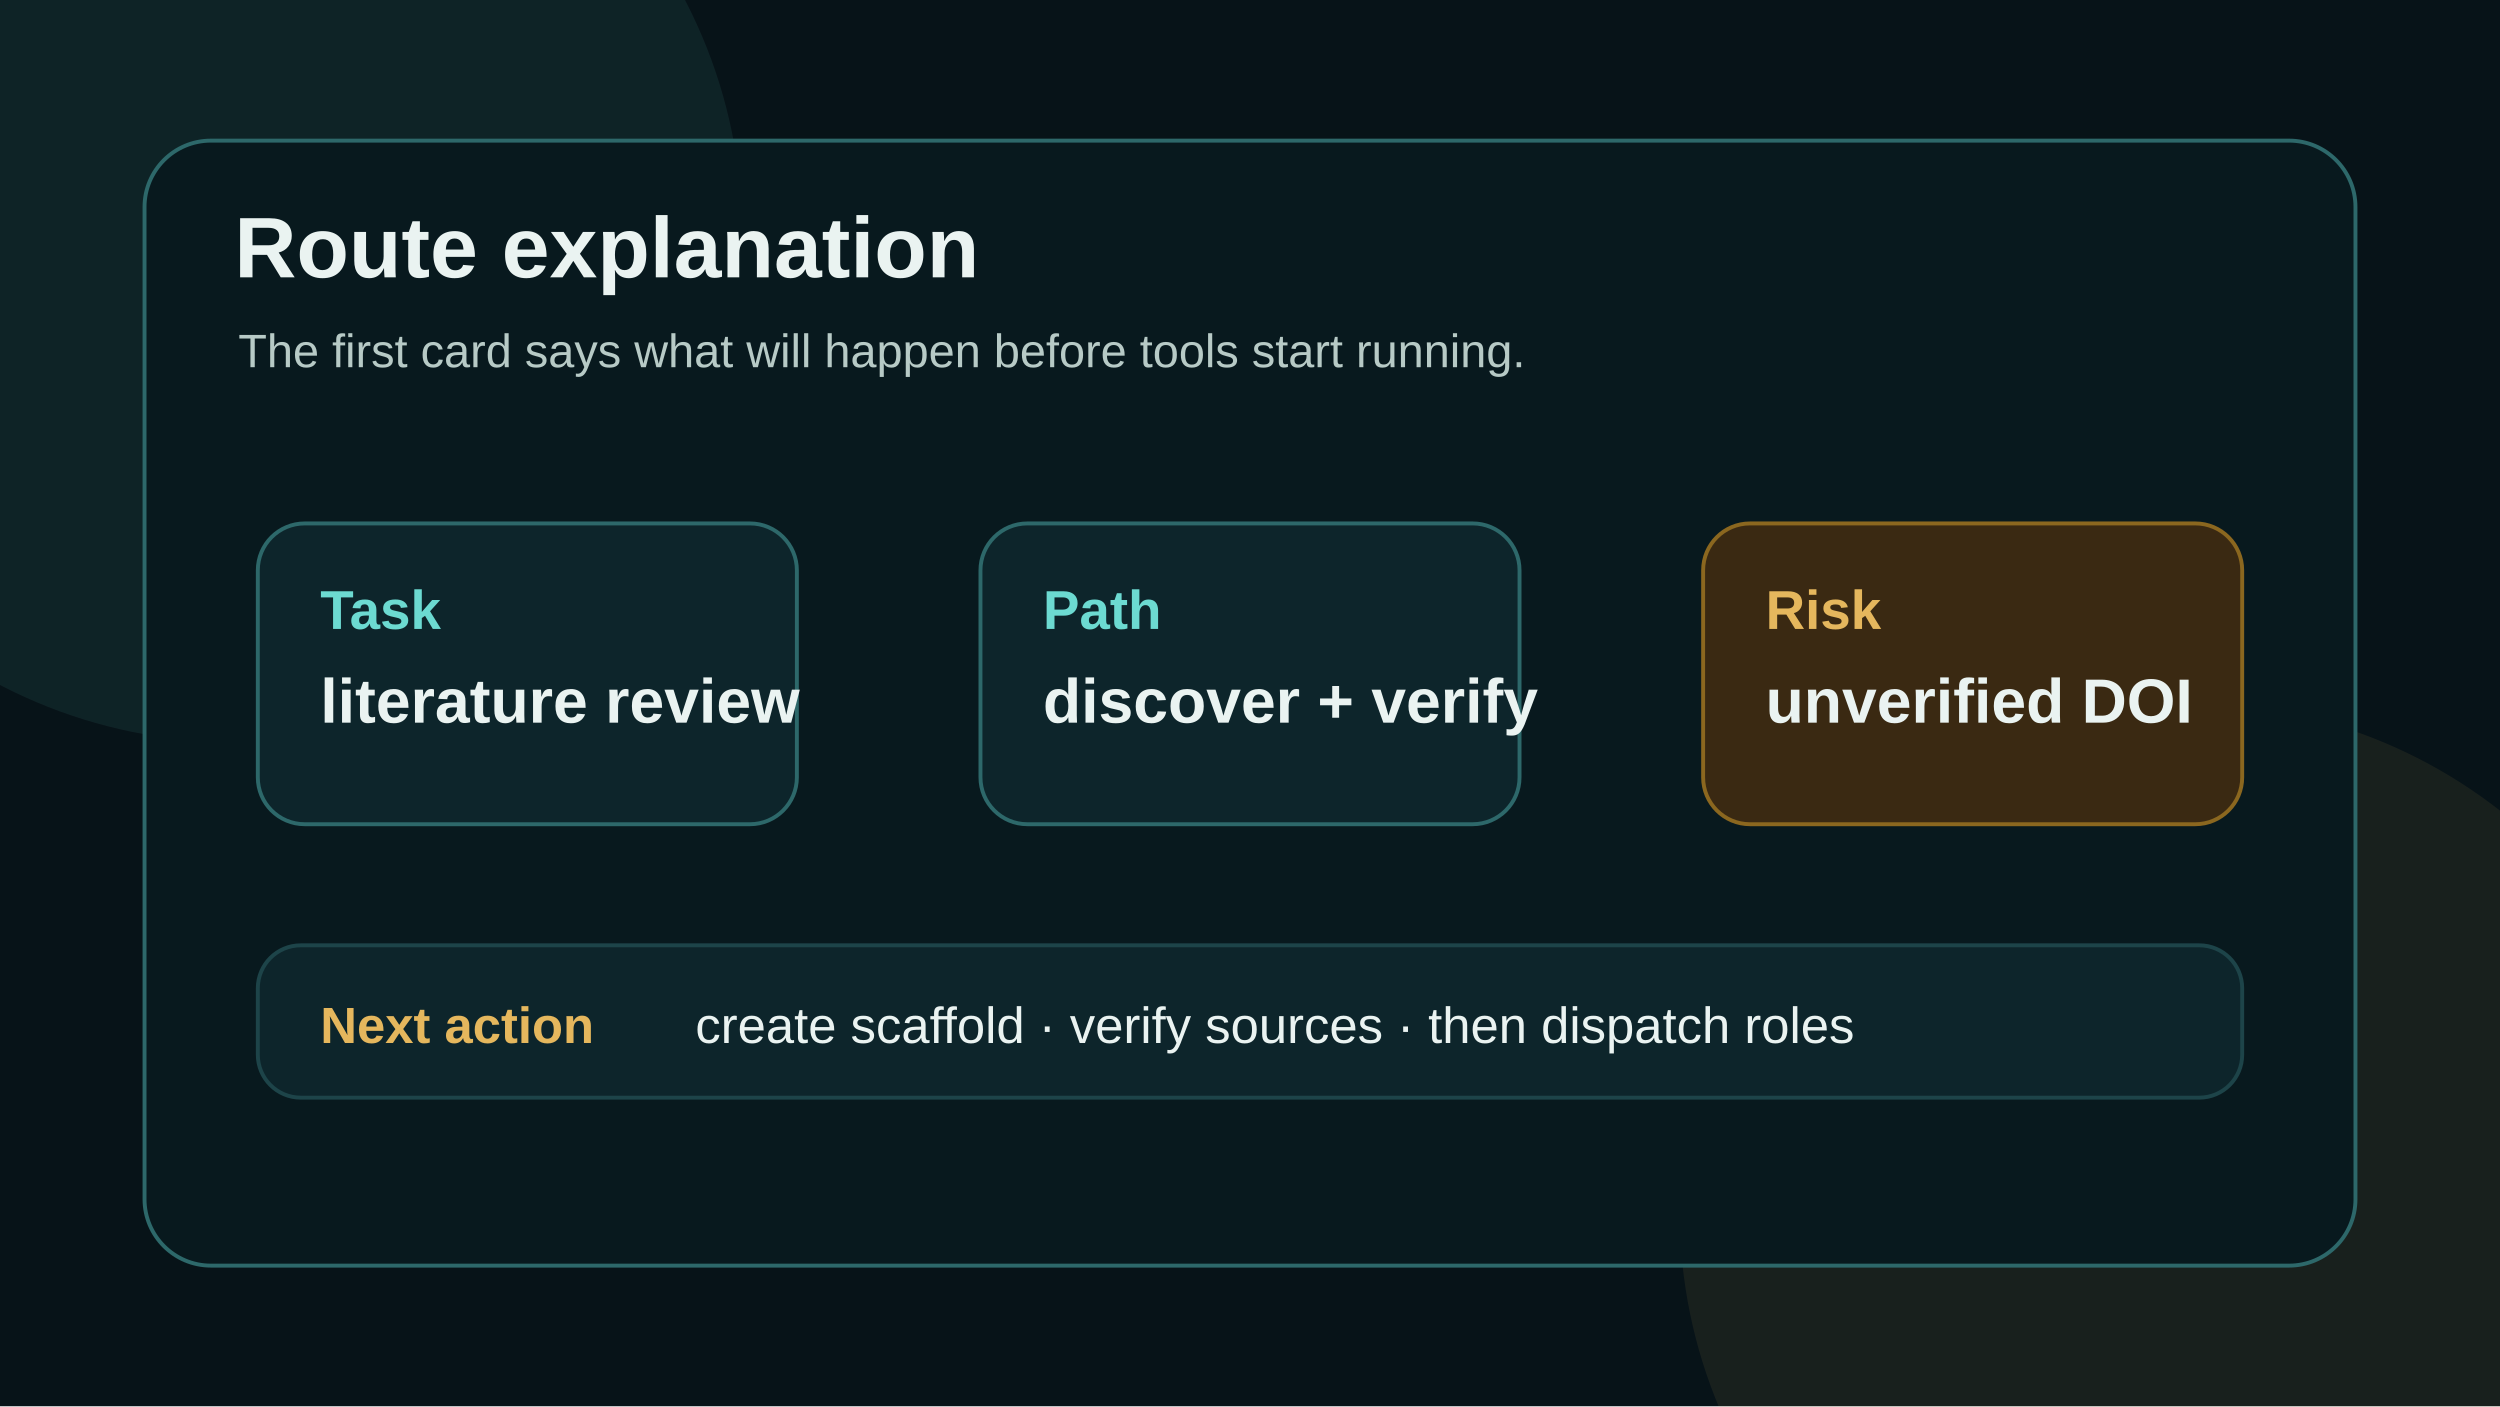
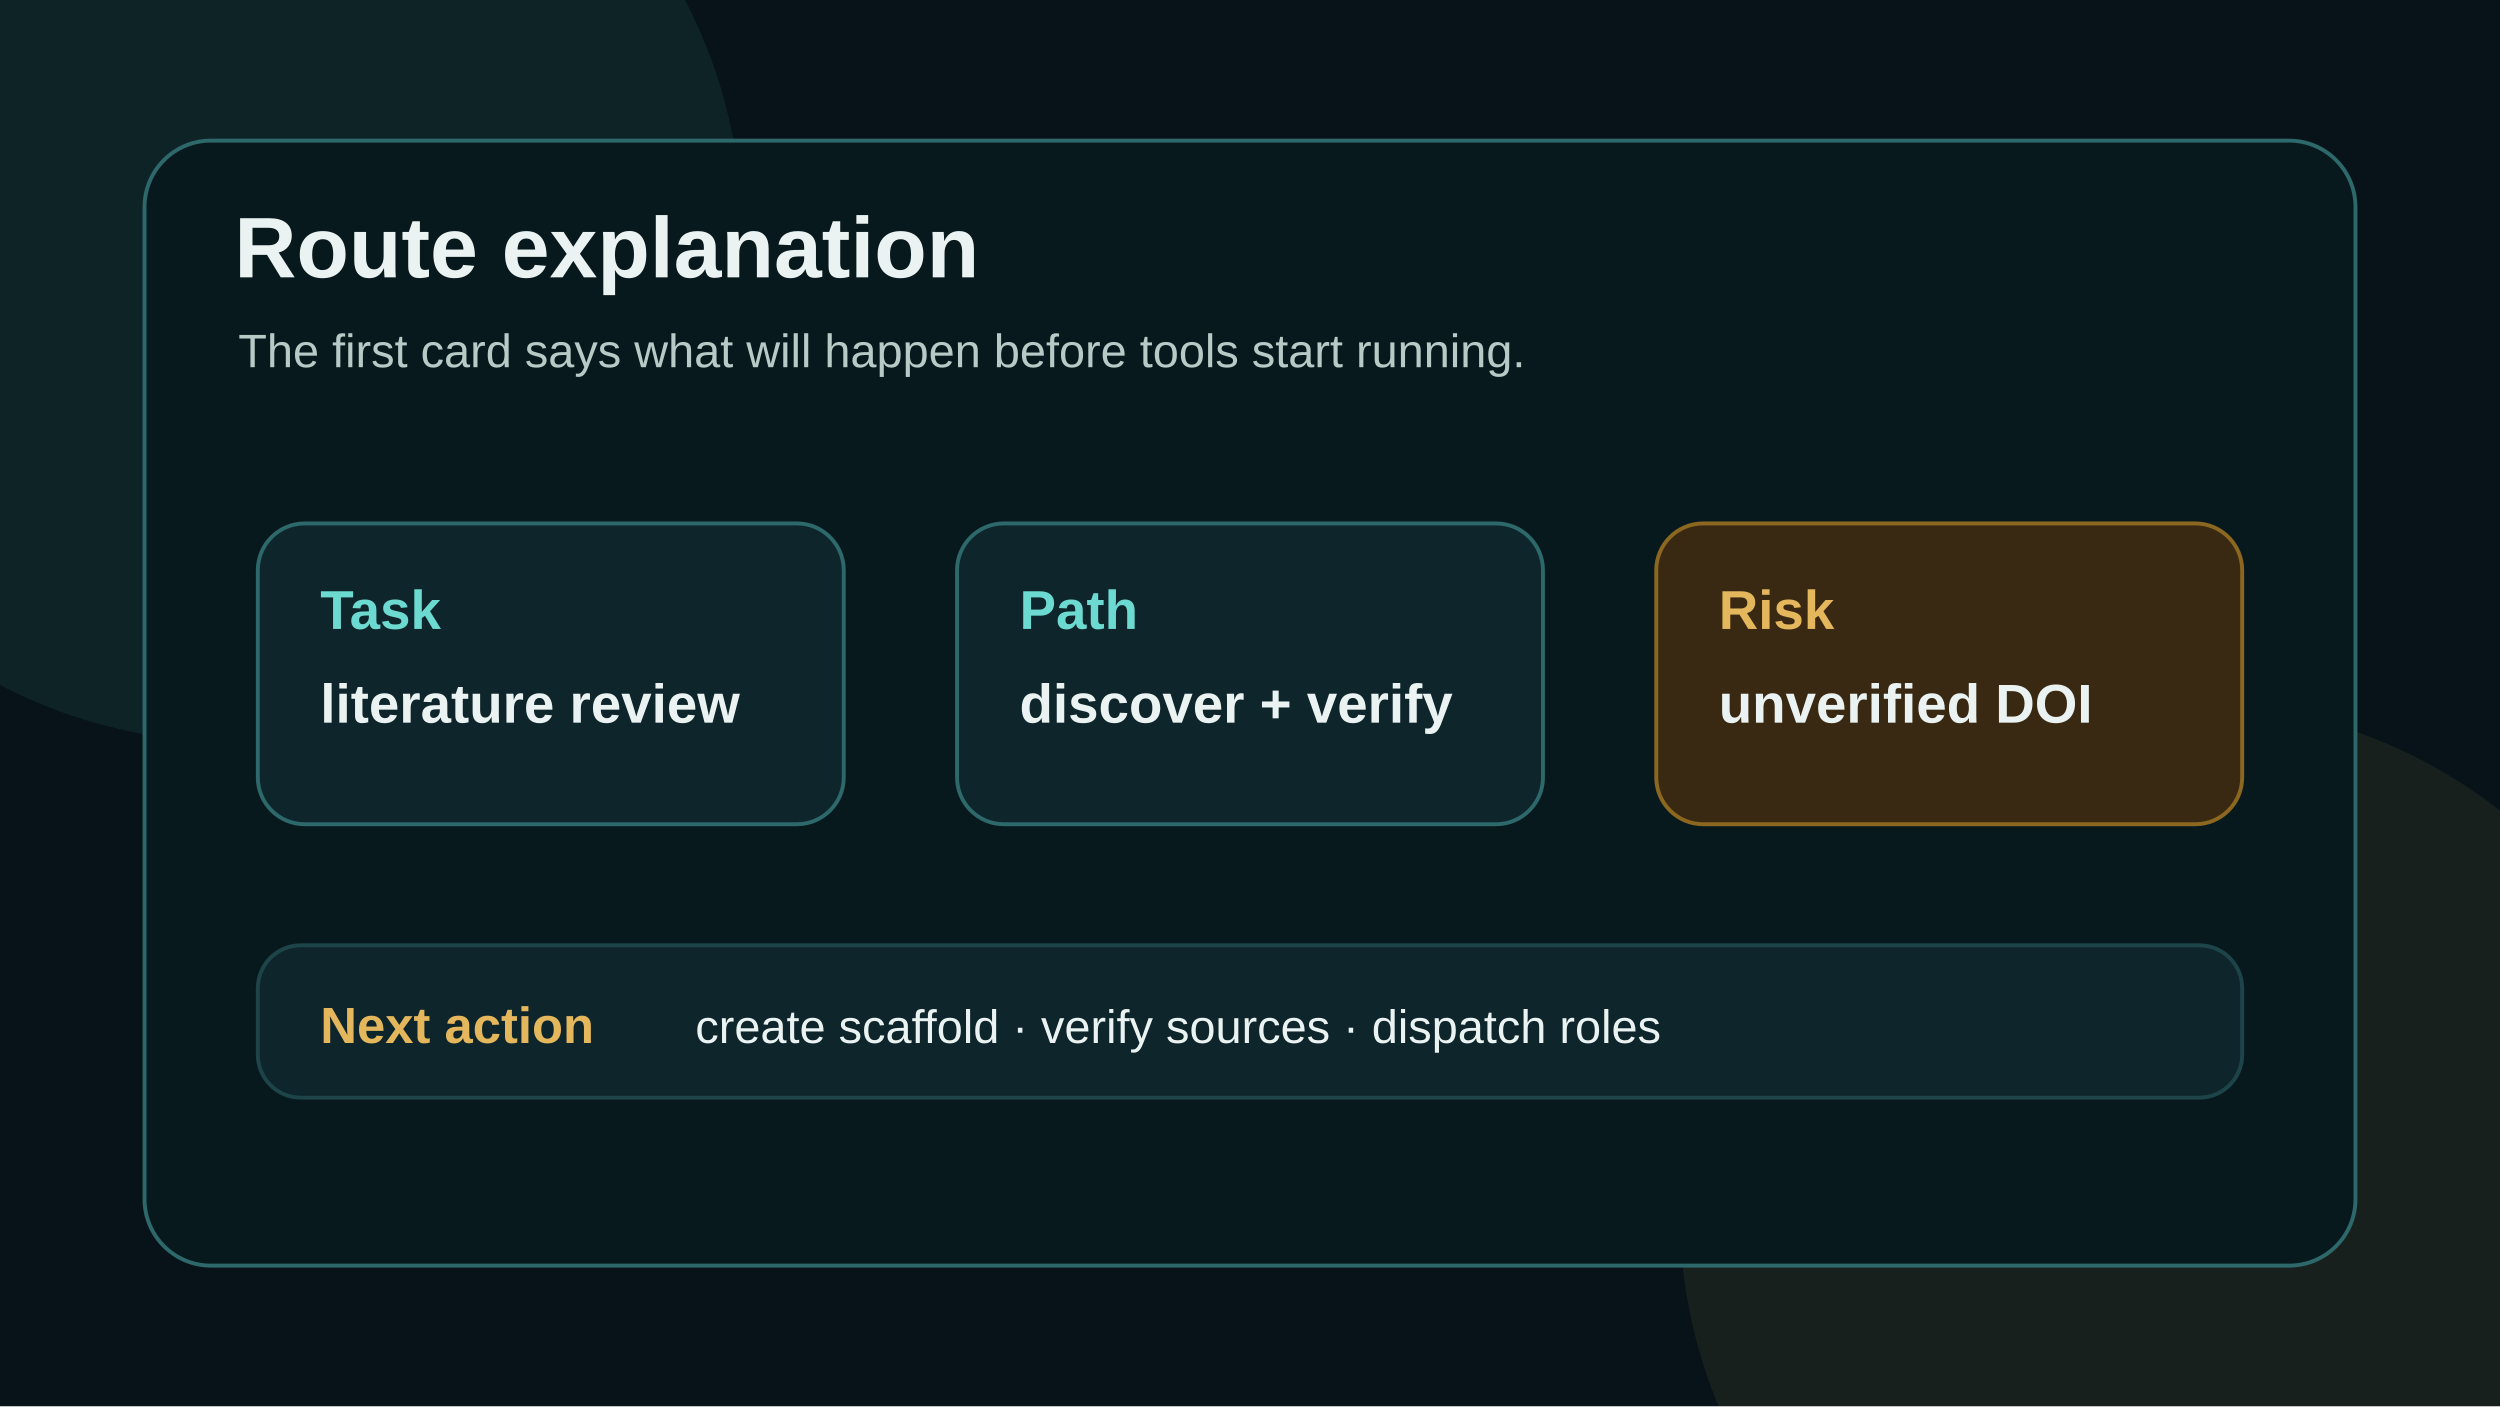
<svg xmlns="http://www.w3.org/2000/svg" width="1280" height="720" viewBox="0 0 1280 720" role="img" aria-label="Route explanation card">
  <rect width="1280" height="720" fill="#071318" />
  <circle cx="120" cy="120" r="260" fill="#6cdad1" opacity=".08" />
  <circle cx="1120" cy="620" r="260" fill="#e5b75d" opacity=".08" />
  <rect x="74" y="72" width="1132" height="576" rx="34" fill="#08191e" stroke="#2d686a" stroke-width="2" />
  <text x="120" y="142" fill="#eaf3f1" font-family="Segoe UI, Arial, sans-serif" font-size="44" font-weight="700">Route explanation</text>
  <text x="122" y="188" fill="#b7cac6" font-family="Segoe UI, Arial, sans-serif" font-size="24">The first card says what will happen before tools start running.</text>
  <g font-family="Segoe UI, Arial, sans-serif">
-     <rect x="132" y="268" width="276" height="154" rx="24" fill="#0d252b" stroke="#2d686a" stroke-width="2" />
+     <rect x="132" y="268" width="300" height="154" rx="24" fill="#0d252b" stroke="#2d686a" stroke-width="2" />
    <text x="164" y="322" fill="#6cdad1" font-size="28" font-weight="700">Task</text>
-     <text x="164" y="370" fill="#eaf3f1" font-size="32" font-weight="700">literature review</text>
-     <rect x="502" y="268" width="276" height="154" rx="24" fill="#0d252b" stroke="#2d686a" stroke-width="2" />
-     <text x="534" y="322" fill="#6cdad1" font-size="28" font-weight="700">Path</text>
-     <text x="534" y="370" fill="#eaf3f1" font-size="32" font-weight="700">discover + verify</text>
-     <rect x="872" y="268" width="276" height="154" rx="24" fill="#3a2912" stroke="#8b671f" stroke-width="2" />
-     <text x="904" y="322" fill="#e5b75d" font-size="28" font-weight="700">Risk</text>
-     <text x="904" y="370" fill="#eaf3f1" font-size="32" font-weight="700">unverified DOI</text>
+     <text x="164" y="370" fill="#eaf3f1" font-size="28" font-weight="700">literature review</text>
+     <rect x="490" y="268" width="300" height="154" rx="24" fill="#0d252b" stroke="#2d686a" stroke-width="2" />
+     <text x="522" y="322" fill="#6cdad1" font-size="28" font-weight="700">Path</text>
+     <text x="522" y="370" fill="#eaf3f1" font-size="28" font-weight="700">discover + verify</text>
+     <rect x="848" y="268" width="300" height="154" rx="24" fill="#3a2912" stroke="#8b671f" stroke-width="2" />
+     <text x="880" y="322" fill="#e5b75d" font-size="28" font-weight="700">Risk</text>
+     <text x="880" y="370" fill="#eaf3f1" font-size="28" font-weight="700">unverified DOI</text>
    <rect x="132" y="484" width="1016" height="78" rx="22" fill="#0d252b" stroke="#1d4449" stroke-width="2" />
    <text x="164" y="534" fill="#e5b75d" font-size="26" font-weight="700">Next action</text>
-     <text x="356" y="534" fill="#eaf3f1" font-size="26">create scaffold · verify sources · then dispatch roles</text>
+     <text x="356" y="534" fill="#eaf3f1" font-size="24">create scaffold · verify sources · dispatch roles</text>
  </g>
</svg>
